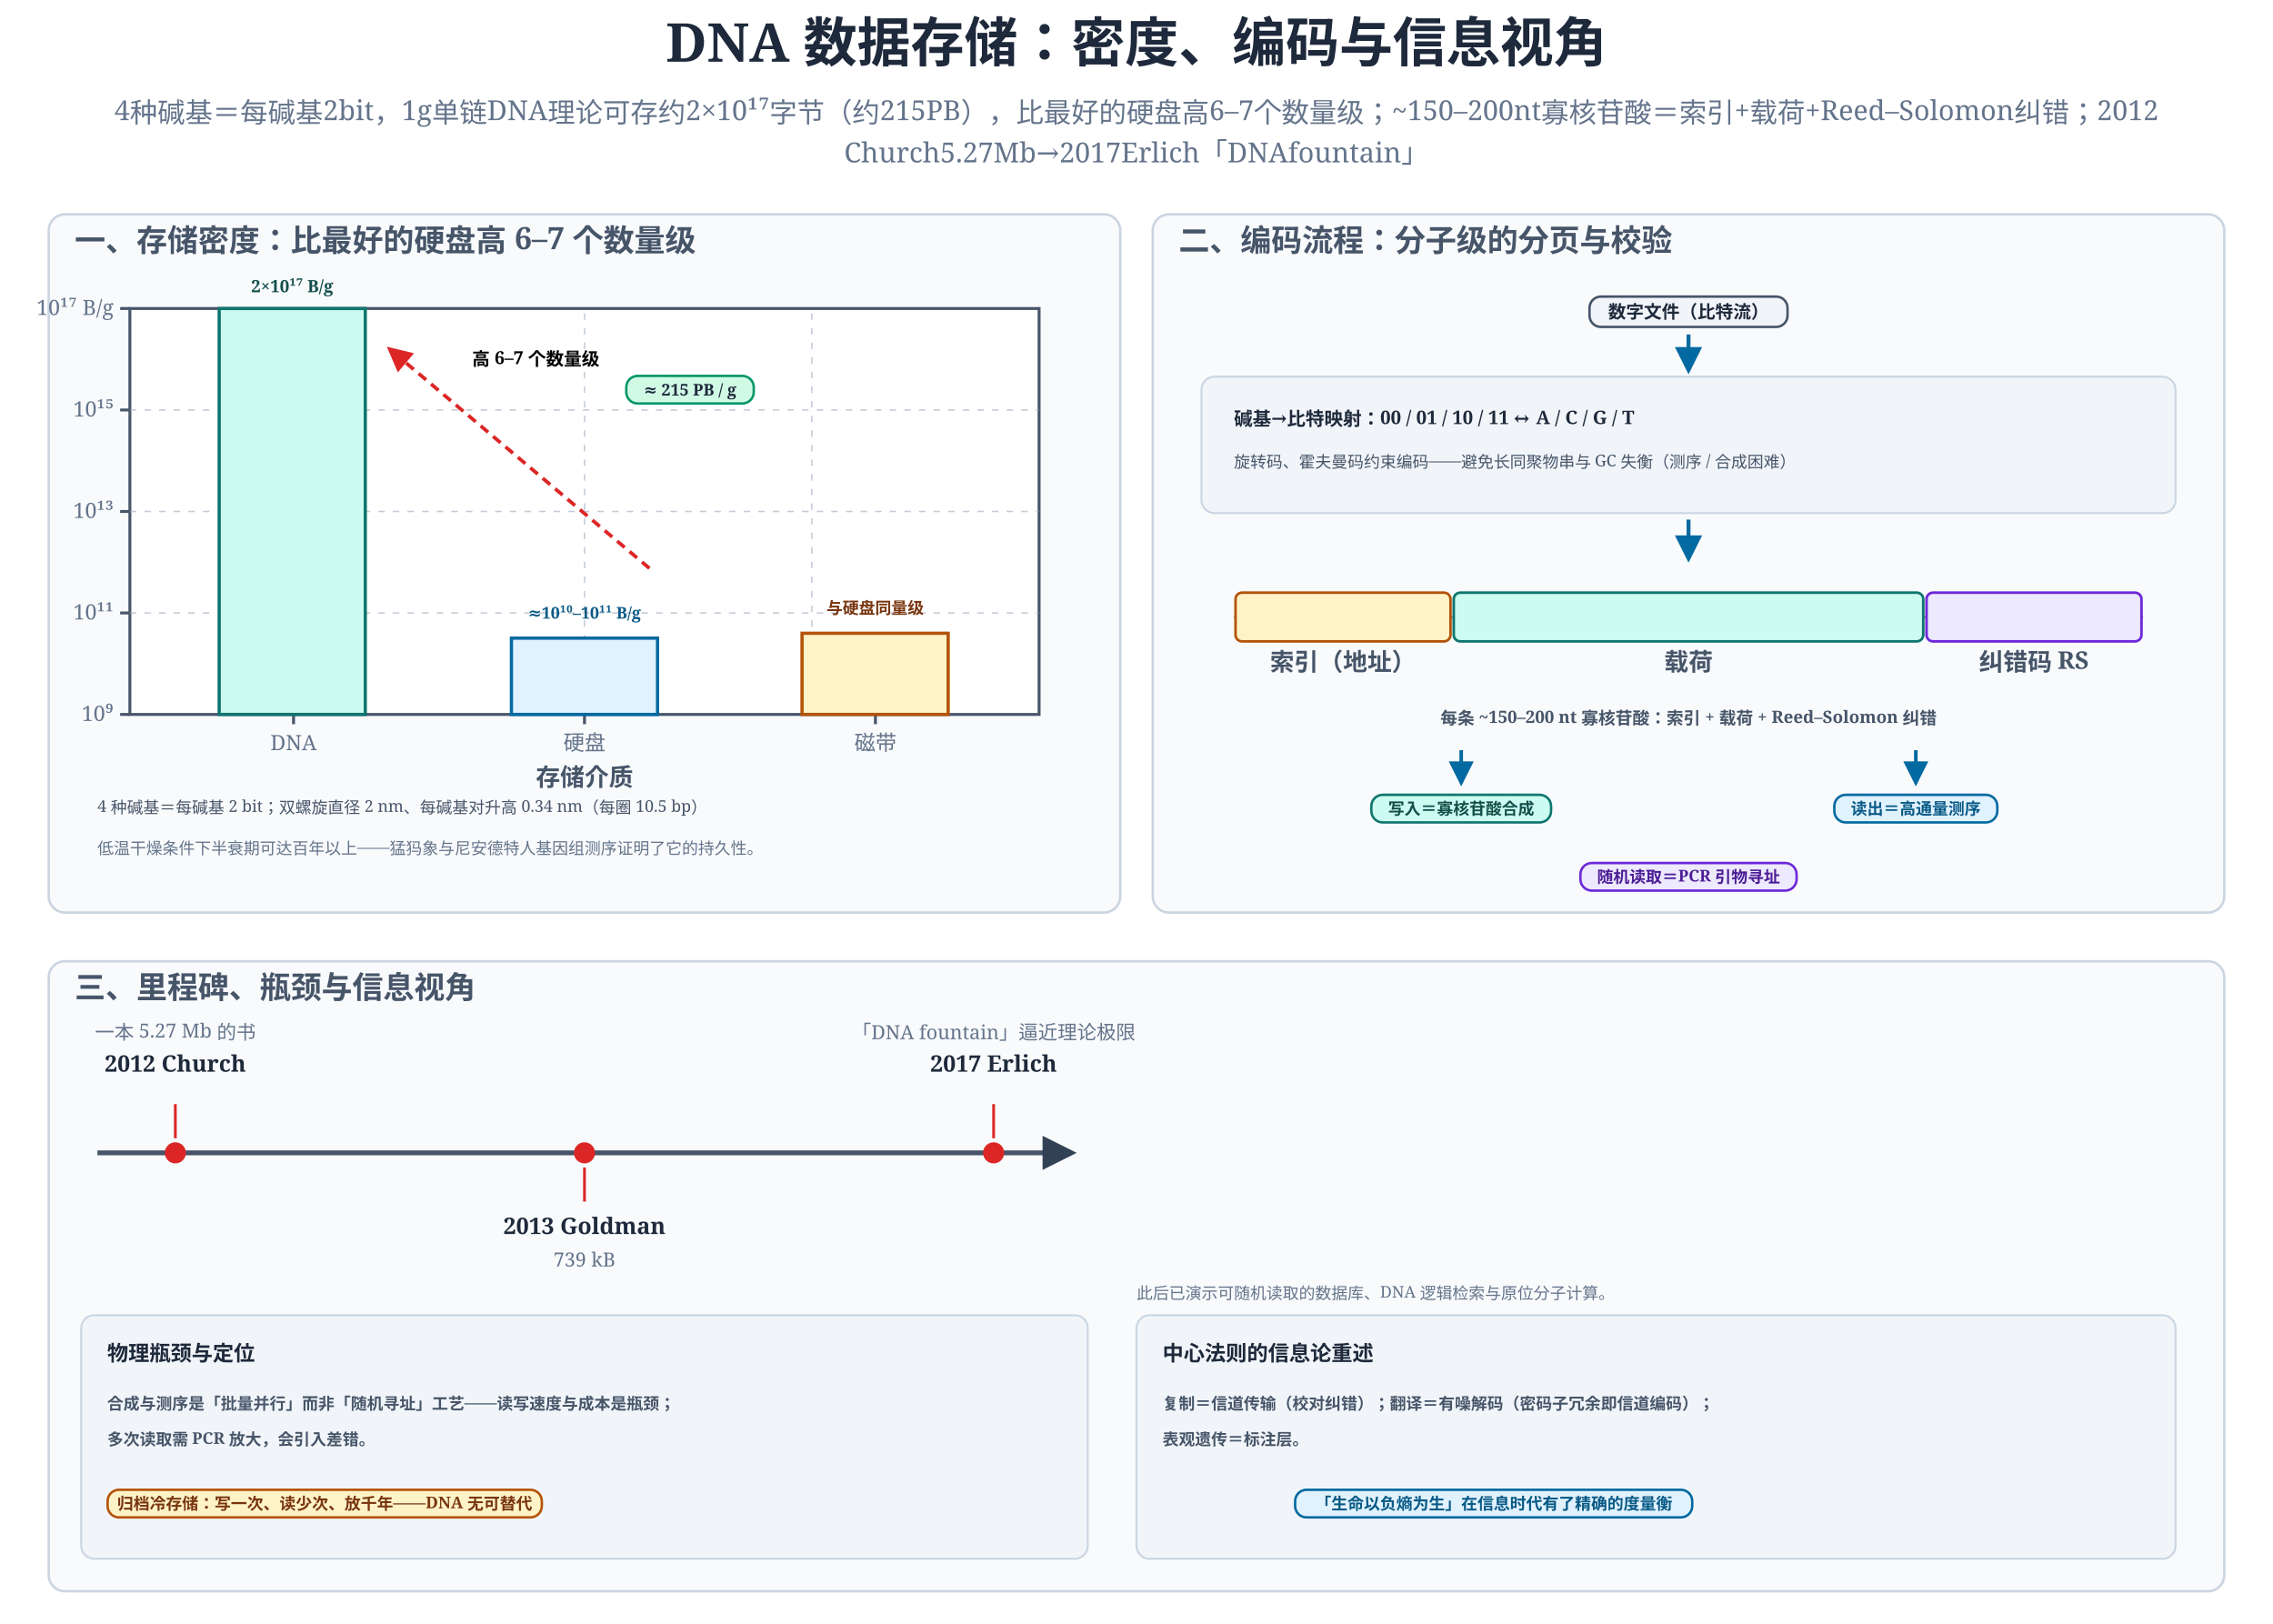
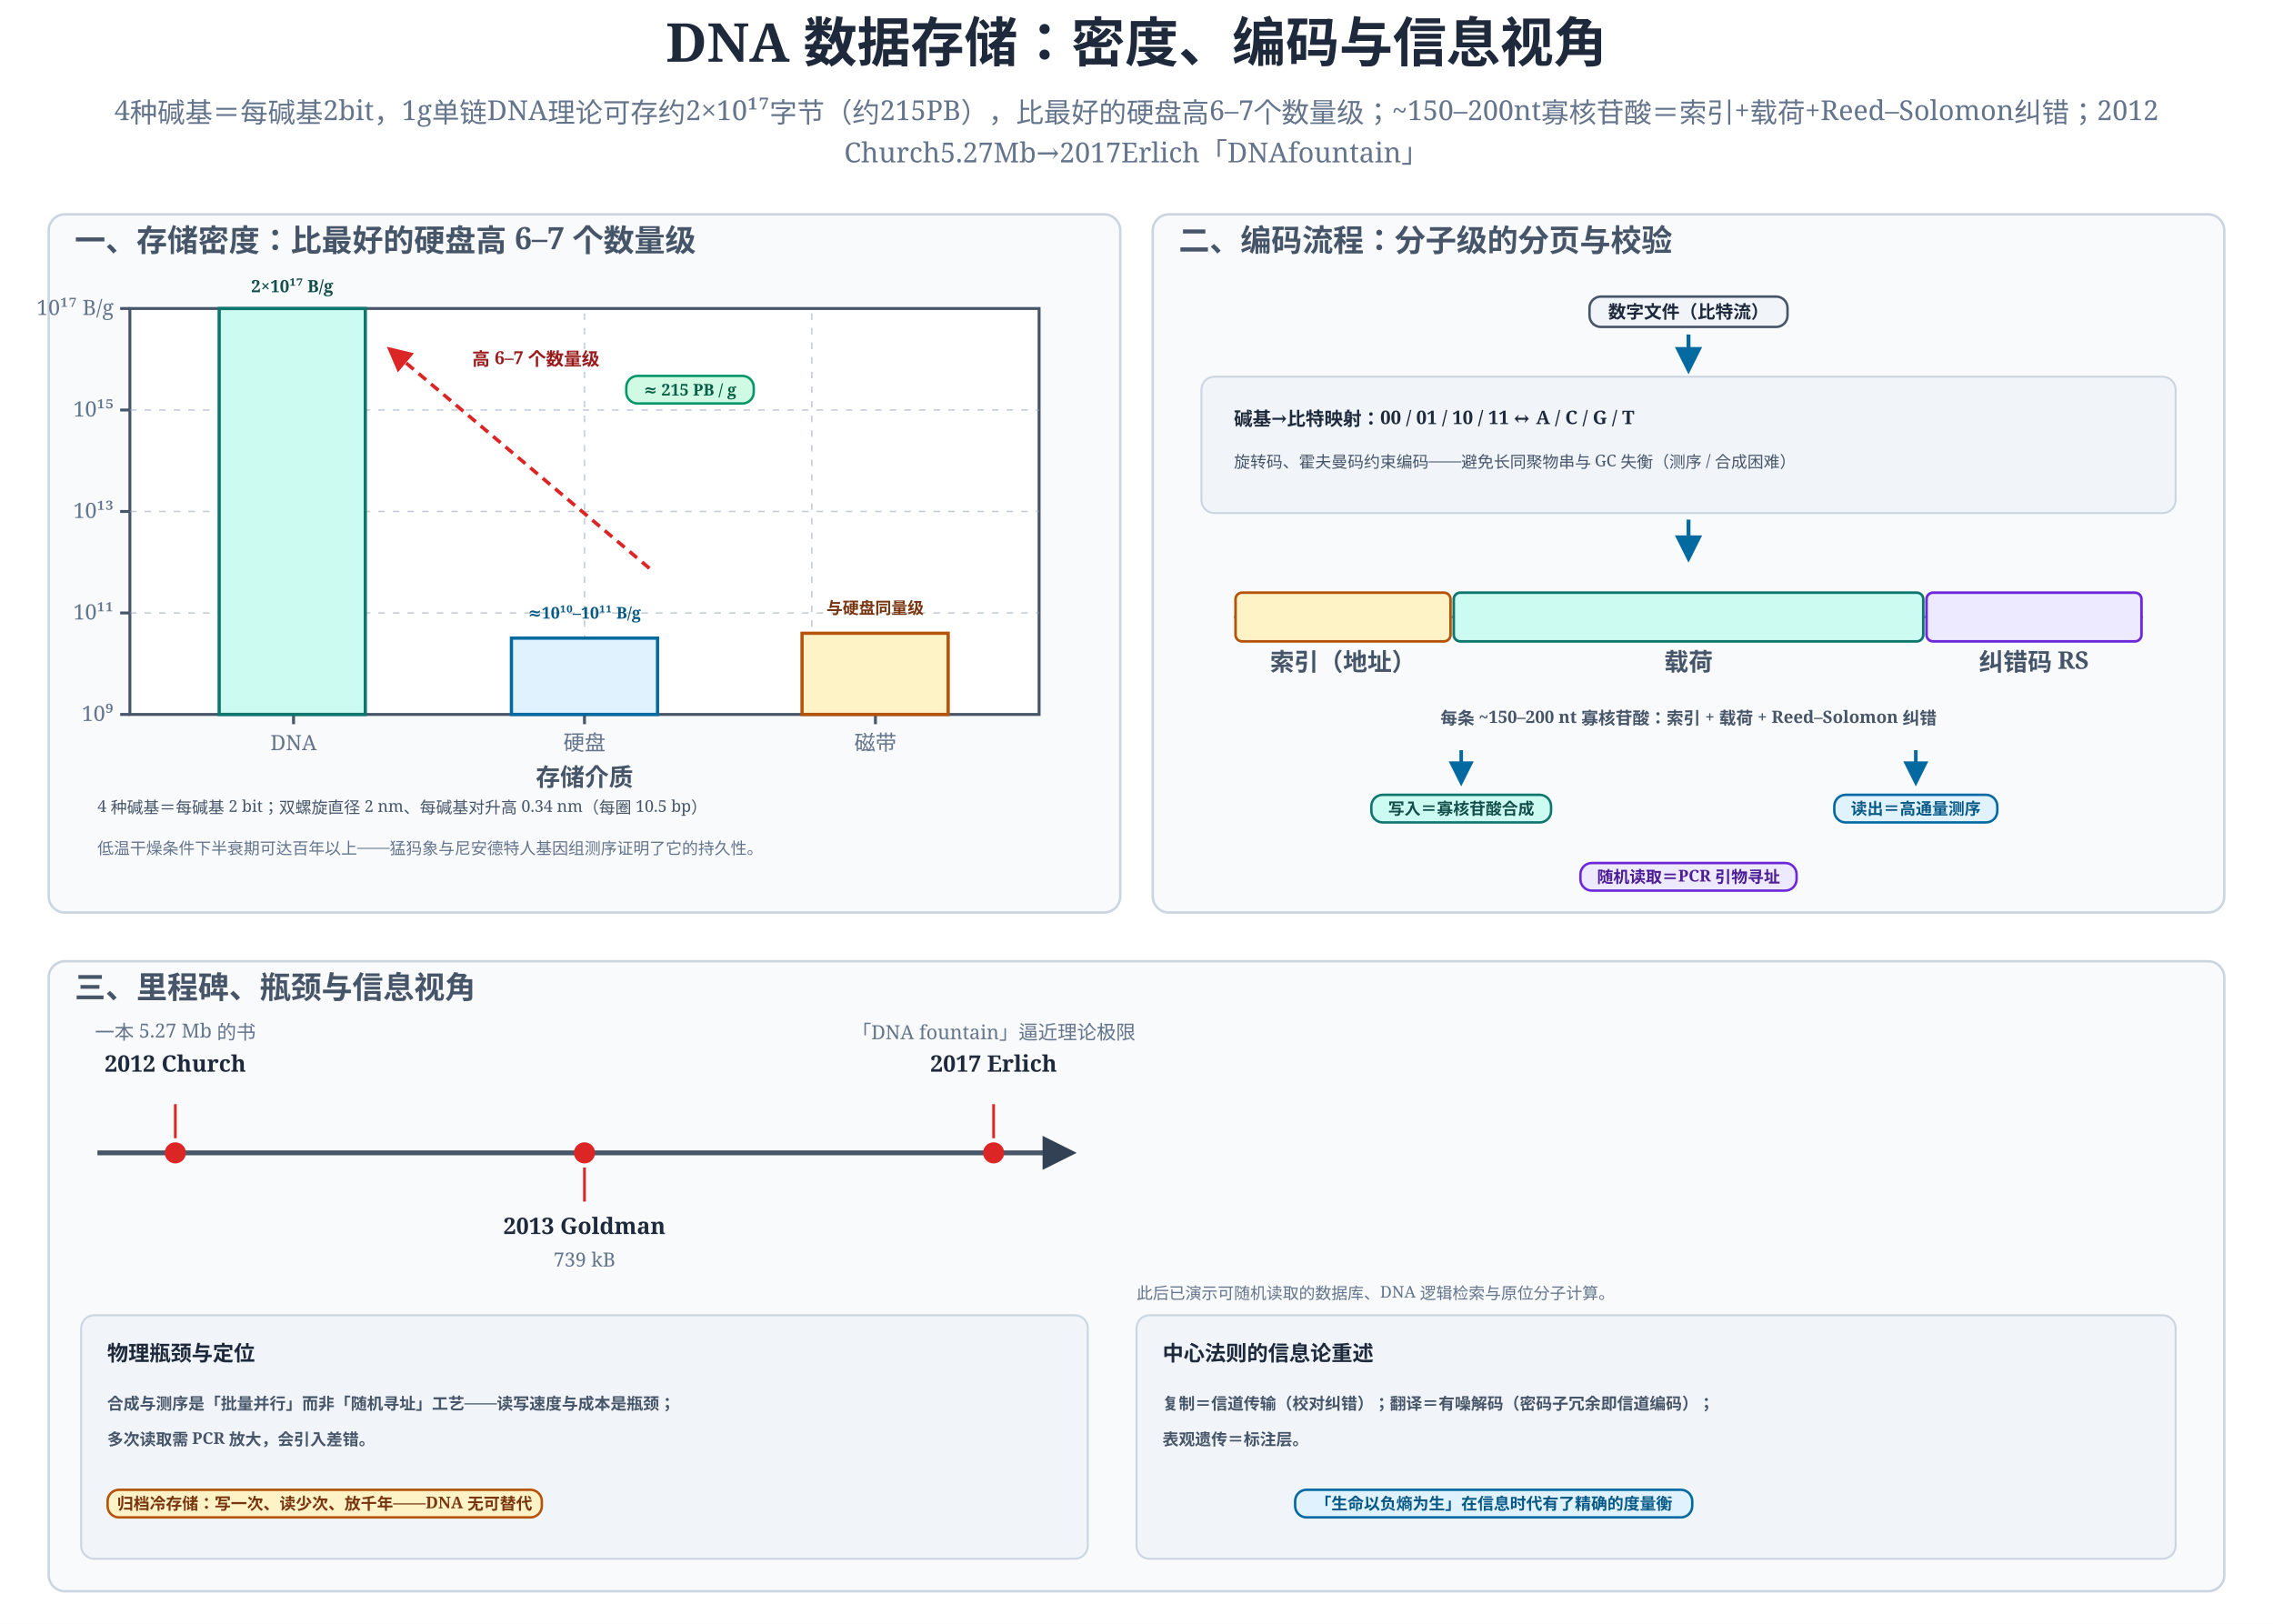
<svg xmlns="http://www.w3.org/2000/svg" width="1400" height="1000" viewBox="0 0 1400 1000" font-family="Noto Serif SC, LXGW WenKai, Songti SC, serif">
  <defs>
    <marker id="arr-ink" viewBox="0 0 10 10" refX="8.5" refY="5" markerWidth="7" markerHeight="7" orient="auto-start-reverse">
      <path d="M0,0 L10,5 L0,10 z" fill="#334155" />
    </marker>
    <marker id="arr-dna" viewBox="0 0 10 10" refX="8.5" refY="5" markerWidth="7" markerHeight="7" orient="auto-start-reverse">
      <path d="M0,0 L10,5 L0,10 z" fill="#0f766e" />
    </marker>
    <marker id="arr-rna" viewBox="0 0 10 10" refX="8.5" refY="5" markerWidth="7" markerHeight="7" orient="auto-start-reverse">
      <path d="M0,0 L10,5 L0,10 z" fill="#b45309" />
    </marker>
    <marker id="arr-pro" viewBox="0 0 10 10" refX="8.5" refY="5" markerWidth="7" markerHeight="7" orient="auto-start-reverse">
      <path d="M0,0 L10,5 L0,10 z" fill="#6d28d9" />
    </marker>
    <marker id="arr-enz" viewBox="0 0 10 10" refX="8.5" refY="5" markerWidth="7" markerHeight="7" orient="auto-start-reverse">
      <path d="M0,0 L10,5 L0,10 z" fill="#be185d" />
    </marker>
    <marker id="arr-acc" viewBox="0 0 10 10" refX="8.5" refY="5" markerWidth="7" markerHeight="7" orient="auto-start-reverse">
      <path d="M0,0 L10,5 L0,10 z" fill="#0369a1" />
    </marker>
    <marker id="arr-ok" viewBox="0 0 10 10" refX="8.5" refY="5" markerWidth="7" markerHeight="7" orient="auto-start-reverse">
      <path d="M0,0 L10,5 L0,10 z" fill="#059669" />
    </marker>
    <marker id="arr-warn" viewBox="0 0 10 10" refX="8.5" refY="5" markerWidth="7" markerHeight="7" orient="auto-start-reverse">
      <path d="M0,0 L10,5 L0,10 z" fill="#b45309" />
    </marker>
    <marker id="arr-bad" viewBox="0 0 10 10" refX="8.5" refY="5" markerWidth="7" markerHeight="7" orient="auto-start-reverse">
      <path d="M0,0 L10,5 L0,10 z" fill="#dc2626" />
    </marker>
    <marker id="arr-mute" viewBox="0 0 10 10" refX="8.5" refY="5" markerWidth="7" markerHeight="7" orient="auto-start-reverse">
      <path d="M0,0 L10,5 L0,10 z" fill="#94a3b8" />
    </marker>
  </defs>
  <rect x="0" y="0" width="1400" height="1000" fill="#ffffff" />
  <text x="700" y="38" text-anchor="middle" font-size="33" font-weight="700" fill="#1e293b">DNA 数据存储：密度、编码与信息视角</text>
  <text x="700" y="74" text-anchor="middle" font-size="17" fill="#64748b">4种碱基＝每碱基2bit，1g单链DNA理论可存约2×10¹⁷字节（约215PB），比最好的硬盘高6–7个数量级；~150–200nt寡核苷酸＝索引+载荷+Reed–Solomon纠错；2012</text>
  <text x="700" y="100" text-anchor="middle" font-size="17" fill="#64748b">Church5.27Mb→2017Erlich「DNAfountain」</text>
  <rect x="30" y="132" width="660" height="430" rx="10" fill="#f8fafc" stroke="#cbd5e1" stroke-width="1.5" />
  <text x="46" y="154.84" font-size="19" fill="#475569" font-weight="700">一、存储密度：比最好的硬盘高 6–7 个数量级</text>
  <rect x="80" y="190" width="560" height="250" fill="#ffffff" stroke="#475569" stroke-width="1.8" />
  <line x1="80" y1="377.5" x2="640" y2="377.5" stroke="#94a3b8" stroke-width="0.9" stroke-dasharray="4 5" opacity="0.55" />
  <line x1="220" y1="440" x2="220" y2="190" stroke="#94a3b8" stroke-width="0.9" stroke-dasharray="4 5" opacity="0.55" />
  <line x1="80" y1="315" x2="640" y2="315" stroke="#94a3b8" stroke-width="0.9" stroke-dasharray="4 5" opacity="0.55" />
  <line x1="360" y1="440" x2="360" y2="190" stroke="#94a3b8" stroke-width="0.9" stroke-dasharray="4 5" opacity="0.55" />
  <line x1="80" y1="252.5" x2="640" y2="252.5" stroke="#94a3b8" stroke-width="0.9" stroke-dasharray="4 5" opacity="0.55" />
  <line x1="500" y1="440" x2="500" y2="190" stroke="#94a3b8" stroke-width="0.9" stroke-dasharray="4 5" opacity="0.55" />
  <line x1="180.8" y1="440" x2="180.8" y2="446" stroke="#475569" stroke-width="1.8" />
  <text x="180.8" y="462" font-size="13" fill="#64748b" text-anchor="middle">DNA</text>
  <line x1="360" y1="440" x2="360" y2="446" stroke="#475569" stroke-width="1.8" />
  <text x="360" y="462" font-size="13" fill="#64748b" text-anchor="middle">硬盘</text>
  <line x1="539.2" y1="440" x2="539.2" y2="446" stroke="#475569" stroke-width="1.8" />
  <text x="539.2" y="462" font-size="13" fill="#64748b" text-anchor="middle">磁带</text>
  <line x1="74" y1="440" x2="80" y2="440" stroke="#475569" stroke-width="1.8" />
  <text x="70" y="444" font-size="13" fill="#64748b" text-anchor="end">10⁹</text>
  <line x1="74" y1="377.5" x2="80" y2="377.5" stroke="#475569" stroke-width="1.8" />
  <text x="70" y="381.5" font-size="13" fill="#64748b" text-anchor="end">10¹¹</text>
  <line x1="74" y1="315" x2="80" y2="315" stroke="#475569" stroke-width="1.8" />
  <text x="70" y="319" font-size="13" fill="#64748b" text-anchor="end">10¹³</text>
  <line x1="74" y1="252.5" x2="80" y2="252.5" stroke="#475569" stroke-width="1.8" />
  <text x="70" y="256.5" font-size="13" fill="#64748b" text-anchor="end">10¹⁵</text>
  <line x1="74" y1="190" x2="80" y2="190" stroke="#475569" stroke-width="1.8" />
  <text x="70" y="194" font-size="13" fill="#64748b" text-anchor="end">10¹⁷ B/g</text>
  <text x="360" y="484" font-size="15" fill="#475569" text-anchor="middle" font-weight="600">存储介质</text>
  <rect x="135" y="190" width="90" height="250" fill="#ccfbf1" stroke="#0f766e" stroke-width="2" />
  <text x="180" y="180" font-size="10.5" fill="#134e4a" text-anchor="middle" font-weight="700">2×10¹⁷ B/g</text>
  <rect x="315" y="393" width="90" height="47" fill="#e0f2fe" stroke="#0369a1" stroke-width="2" />
  <text x="360" y="381" font-size="10" fill="#075985" text-anchor="middle" font-weight="700">≈10¹⁰–10¹¹ B/g</text>
  <rect x="494" y="390" width="90" height="50" fill="#fef3c7" stroke="#b45309" stroke-width="2" />
  <text x="539" y="378" font-size="10" fill="#78350f" text-anchor="middle" font-weight="700">与硬盘同量级</text>
  <line x1="400" y1="350" x2="240" y2="215" stroke="#dc2626" stroke-width="2.2" stroke-dasharray="6 4" marker-end="url(#arr-bad)" />
-   <text x="330" y="225" font-size="11" text-anchor="middle" font-weight="700">高 6–7 个数量级</text>
+   <text x="330" y="225" font-size="11" fill="#991b1b" text-anchor="middle" font-weight="700">高 6–7 个数量级</text>
  <rect x="385.74" y="231.5" width="78.521" height="17" rx="7" fill="#d1fae5" stroke="#059669" stroke-width="1.5" />
-   <text x="425" y="243.6" font-size="10" fill="#1e293b" text-anchor="middle" font-weight="700">≈ 215 PB / g</text>
+   <text x="425" y="243.6" font-size="10" fill="#065f46" text-anchor="middle" font-weight="700">≈ 215 PB / g</text>
  <text x="60" y="500" font-size="10" fill="#475569">4 种碱基＝每碱基 2 bit；双螺旋直径 2 nm、每碱基对升高 0.34 nm（每圈 10.5 bp）</text>
  <text x="60" y="526" font-size="10" fill="#64748b">低温干燥条件下半衰期可达百年以上——猛犸象与尼安德特人基因组测序证明了它的持久性。</text>
  <rect x="710" y="132" width="660" height="430" rx="10" fill="#f8fafc" stroke="#cbd5e1" stroke-width="1.5" />
  <text x="726" y="154.84" font-size="19" fill="#475569" font-weight="700">二、编码流程：分子级的分页与校验</text>
  <rect x="979.015" y="182.65" width="121.97" height="18.7" rx="7" fill="#f1f5f9" stroke="#475569" stroke-width="1.5" />
  <text x="1040" y="195.96" font-size="11" fill="#1e293b" text-anchor="middle" font-weight="700">数字文件（比特流）</text>
  <line x1="1040" y1="206" x2="1040" y2="228" stroke="#0369a1" stroke-width="2.4" marker-end="url(#arr-acc)" />
  <rect x="740" y="232" width="600" height="84" rx="8" fill="#f1f5f9" stroke="#cbd5e1" stroke-width="1.2" />
  <text x="760" y="262" font-size="11.5" fill="#1e293b" font-weight="700">碱基→比特映射：00 / 01 / 10 / 11 ↔ A / C / G / T</text>
  <text x="760" y="288" font-size="10" fill="#475569">旋转码、霍夫曼码约束编码——避免长同聚物串与 GC 失衡（测序 / 合成困难）</text>
  <line x1="1040" y1="320" x2="1040" y2="344" stroke="#0369a1" stroke-width="2.4" marker-end="url(#arr-acc)" />
  <line x1="760" y1="380" x2="1320" y2="380" stroke="#94a3b8" stroke-width="1.6" />
  <rect x="761" y="365" width="132.4" height="30" rx="4" fill="#fef3c7" stroke="#b45309" stroke-width="1.6" />
  <text x="827.2" y="413" font-size="15" fill="#475569" text-anchor="middle" font-weight="600">索引（地址）</text>
  <rect x="895.4" y="365" width="289.2" height="30" rx="4" fill="#ccfbf1" stroke="#0f766e" stroke-width="1.6" />
  <text x="1040" y="413" font-size="15" fill="#475569" text-anchor="middle" font-weight="600">载荷</text>
  <rect x="1186.6" y="365" width="132.4" height="30" rx="4" fill="#ede9fe" stroke="#6d28d9" stroke-width="1.6" />
  <text x="1252.8" y="413" font-size="15" fill="#475569" text-anchor="middle" font-weight="600">纠错码 RS</text>
  <text x="1040" y="446" font-size="10.5" fill="#475569" text-anchor="middle" font-weight="700">每条 ~150–200 nt 寡核苷酸：索引 + 载荷 + Reed–Solomon 纠错</text>
  <line x1="900" y1="462" x2="900" y2="482" stroke="#0369a1" stroke-width="2.2" marker-end="url(#arr-acc)" />
  <line x1="1180" y1="462" x2="1180" y2="482" stroke="#0369a1" stroke-width="2.2" marker-end="url(#arr-acc)" />
  <rect x="844.65" y="489.5" width="110.7" height="17" rx="7" fill="#ccfbf1" stroke="#0f766e" stroke-width="1.5" />
  <text x="900" y="501.6" font-size="10" fill="#134e4a" text-anchor="middle" font-weight="700">写入＝寡核苷酸合成</text>
  <rect x="1129.8" y="489.5" width="100.4" height="17" rx="7" fill="#e0f2fe" stroke="#0369a1" stroke-width="1.5" />
  <text x="1180" y="501.6" font-size="10" fill="#075985" text-anchor="middle" font-weight="700">读出＝高通量测序</text>
  <rect x="973.423" y="531.5" width="133.154" height="17" rx="7" fill="#ede9fe" stroke="#6d28d9" stroke-width="1.5" />
  <text x="1040" y="543.6" font-size="10" fill="#4c1d95" text-anchor="middle" font-weight="700">随机读取＝PCR 引物寻址</text>
  <rect x="30" y="592" width="1340" height="388" rx="10" fill="#f8fafc" stroke="#cbd5e1" stroke-width="1.5" />
  <text x="46" y="614.84" font-size="19" fill="#475569" font-weight="700">三、里程碑、瓶颈与信息视角</text>
  <line x1="60" y1="710" x2="660" y2="710" stroke="#475569" stroke-width="3" marker-end="url(#arr-ink)" />
  <circle cx="108" cy="710" r="6.5" fill="#dc2626" />
  <line x1="108" y1="701" x2="108" y2="680" stroke="#dc2626" stroke-width="1.7" />
  <text x="108" y="660" font-size="14" fill="#1e293b" text-anchor="middle" font-weight="700">2012 Church</text>
  <text x="108" y="640" font-size="12" fill="#64748b" text-anchor="middle">一本 5.27 Mb 的书</text>
  <circle cx="360" cy="710" r="6.5" fill="#dc2626" />
  <line x1="360" y1="719" x2="360" y2="740" stroke="#dc2626" stroke-width="1.7" />
  <text x="360" y="760" font-size="14" fill="#1e293b" text-anchor="middle" font-weight="700">2013 Goldman</text>
  <text x="360" y="780" font-size="12" fill="#64748b" text-anchor="middle">739 kB</text>
  <circle cx="612" cy="710" r="6.5" fill="#dc2626" />
  <line x1="612" y1="701" x2="612" y2="680" stroke="#dc2626" stroke-width="1.7" />
  <text x="612" y="660" font-size="14" fill="#1e293b" text-anchor="middle" font-weight="700">2017 Erlich</text>
  <text x="612" y="640" font-size="12" fill="#64748b" text-anchor="middle">「DNA fountain」逼近理论极限</text>
  <text x="700" y="800" font-size="10" fill="#64748b">此后已演示可随机读取的数据库、DNA 逻辑检索与原位分子计算。</text>
  <rect x="50" y="810" width="620" height="150" rx="8" fill="#f1f5f9" stroke="#cbd5e1" stroke-width="1.2" />
  <text x="66" y="838" font-size="13" fill="#1e293b" font-weight="700">物理瓶颈与定位</text>
  <text x="66" y="868" font-size="10" fill="#475569" font-weight="600">合成与测序是「批量并行」而非「随机寻址」工艺——读写速度与成本是瓶颈；</text>
  <text x="66" y="890" font-size="10" fill="#475569" font-weight="600">多次读取需 PCR 放大，会引入差错。</text>
  <rect x="66.267" y="917.5" width="267.466" height="17" rx="7" fill="#fef3c7" stroke="#b45309" stroke-width="1.5" />
  <text x="200" y="929.6" font-size="10" fill="#78350f" text-anchor="middle" font-weight="700">归档冷存储：写一次、读少次、放千年——DNA 无可替代</text>
  <rect x="700" y="810" width="640" height="150" rx="8" fill="#f1f5f9" stroke="#cbd5e1" stroke-width="1.2" />
  <text x="716" y="838" font-size="13" fill="#1e293b" font-weight="700">中心法则的信息论重述</text>
  <text x="716" y="868" font-size="10" fill="#475569" font-weight="600">复制＝信道传输（校对纠错）；翻译＝有噪解码（密码子冗余即信道编码）；</text>
  <text x="716" y="890" font-size="10" fill="#475569" font-weight="600">表观遗传＝标注层。</text>
  <rect x="797.7" y="917.5" width="244.6" height="17" rx="7" fill="#e0f2fe" stroke="#0369a1" stroke-width="1.5" />
  <text x="920" y="929.6" font-size="10" fill="#075985" text-anchor="middle" font-weight="700">「生命以负熵为生」在信息时代有了精确的度量衡</text>
</svg>
